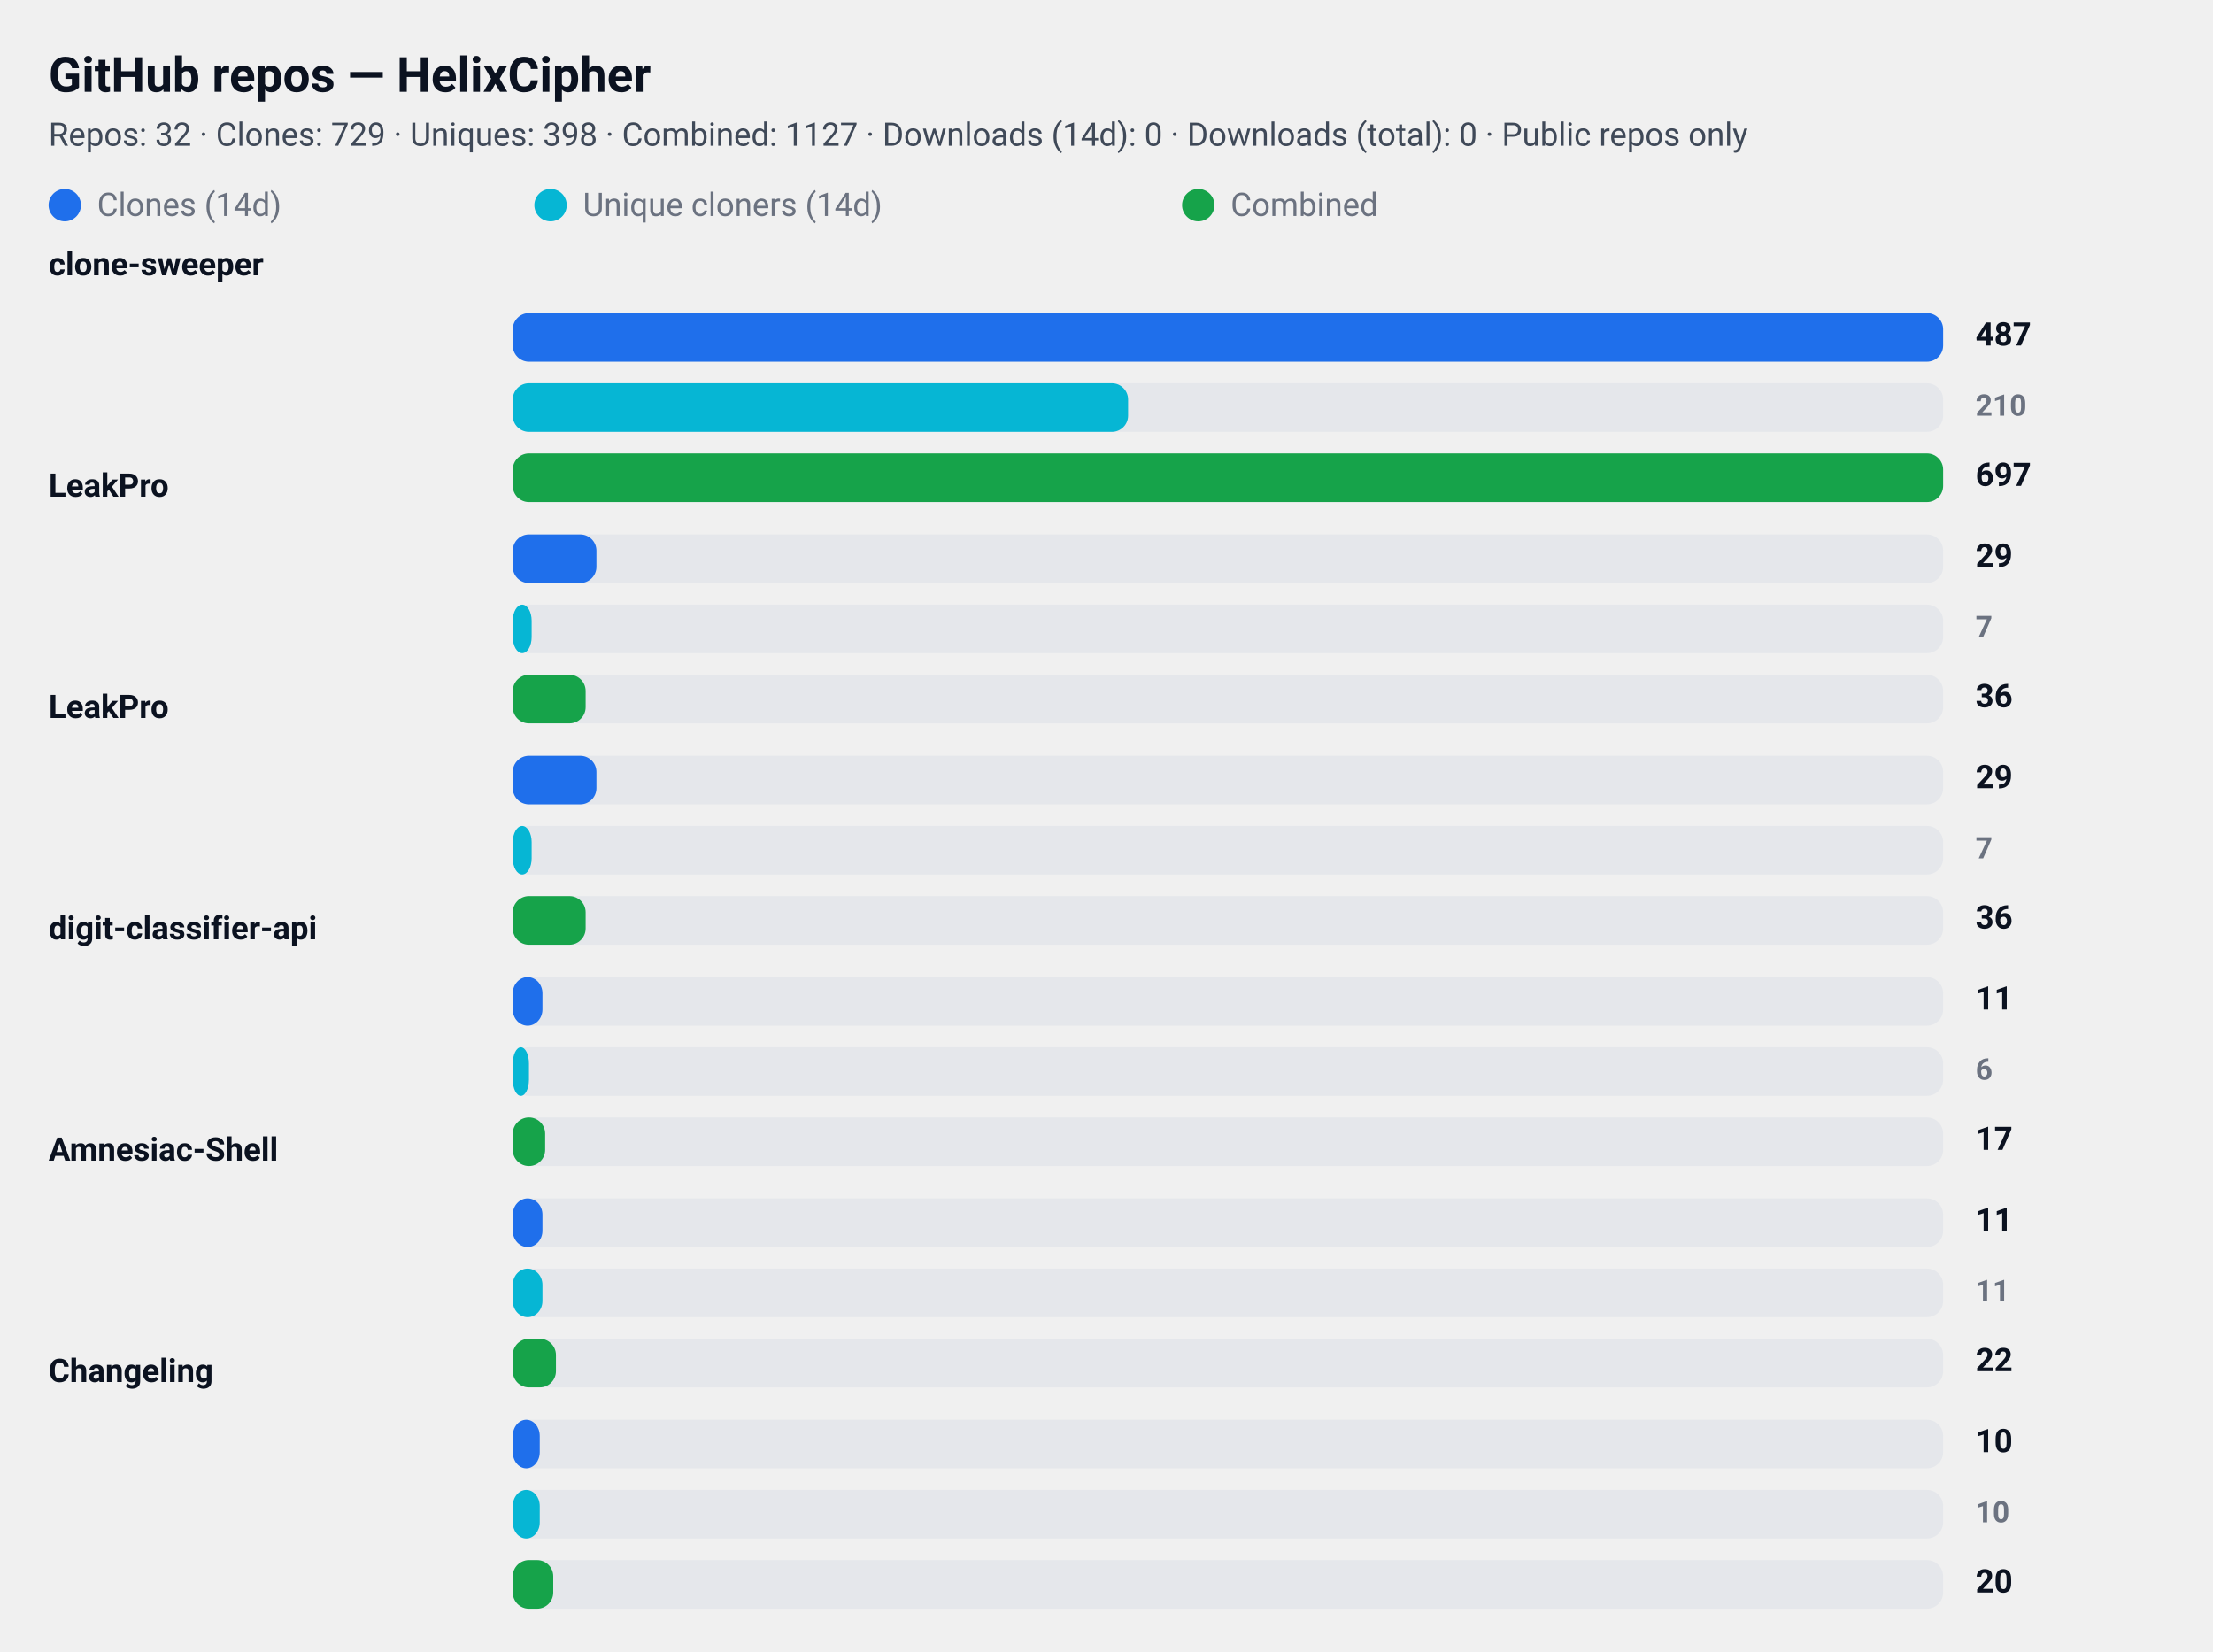
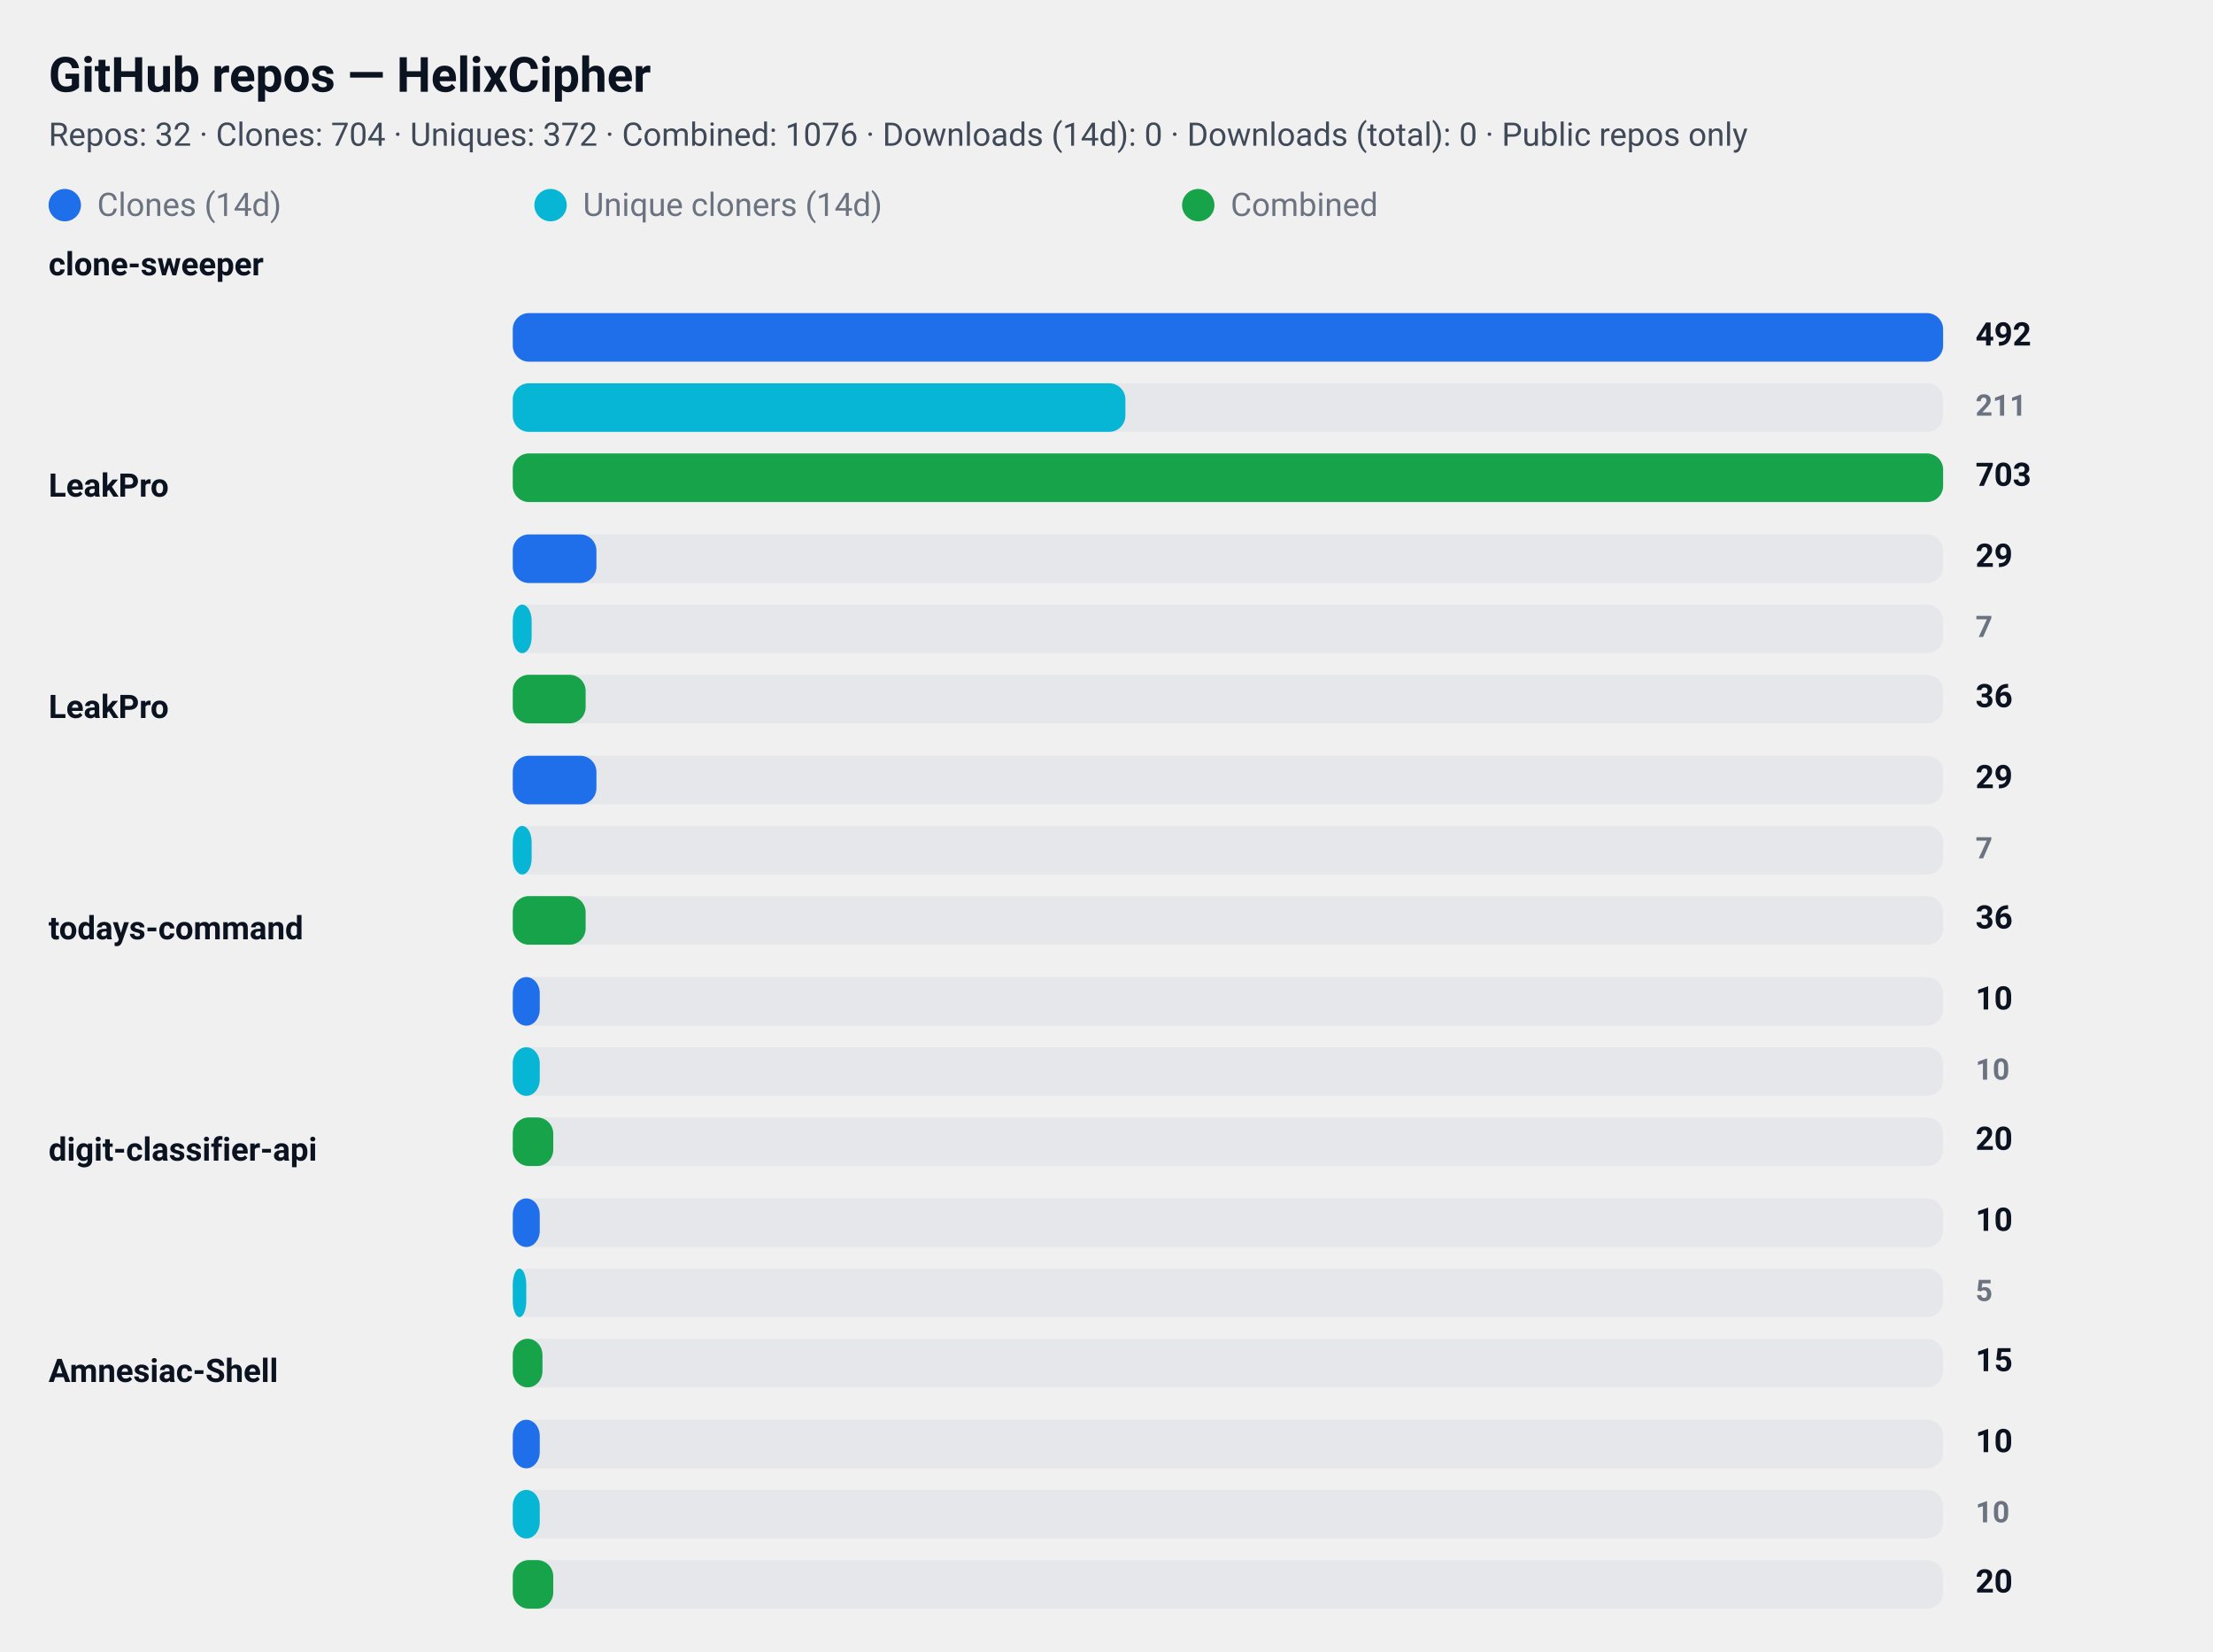
<svg xmlns="http://www.w3.org/2000/svg" width="820" height="612" viewBox="0 0 820 612" role="img" aria-label="GitHub repository clone statistics">
  <style>
  .card  { font-family: "Segoe UI", Roboto, "Helvetica Neue", Arial, sans-serif; }
  .title { font-weight: 700; font-size: 18px; fill: #0b1220; }
  .meta  { font-weight: 400; font-size: 12px; fill: #374151; opacity: 0.95; }
  .label { font-weight: 600; font-size: 12px; fill: #0b1220; }
  .count { font-weight: 700; font-size: 12px; fill: #0b1220; text-anchor: start; }
  .count-small { font-weight: 600; font-size: 11px; fill:#6b7280; text-anchor: start; }
  .muted { font-size:12px; fill:#6b7280; }

  .bar-clone { fill: #1f6feb; rx:6; }
  .bar-uniq  { fill: #06b6d4; rx:6; }
  .bar-comb  { fill: #16a34a; rx:6; }

  .bar-bg { fill: #e5e7eb; rx:6; }
  @media (prefers-color-scheme: dark) {
    .title, .meta, .label, .count, .count-small, .muted { fill: #ffffff; }
    .meta, .count-small { opacity: 0.9; }
  }
</style>
  <rect x="0" y="0" width="820" height="612" rx="12" fill="transparent" />
  <text x="18" y="34" class="title card">GitHub repos — HelixCipher</text>
-   <text x="18" y="54" class="meta card">Repos: 32 · Clones: 729 · Uniques: 398 · Combined: 1127 · Downloads (14d): 0 · Downloads (total): 0 · Public repos only</text>
+   <text x="18" y="54" class="meta card">Repos: 32 · Clones: 704 · Uniques: 372 · Combined: 1076 · Downloads (14d): 0 · Downloads (total): 0 · Public repos only</text>
  <g id="legend">
    <rect x="18" y="70" width="12" height="12" class="bar-clone" />
    <text x="36" y="80" class="muted card">Clones (14d)</text>
    <rect x="198" y="70" width="12" height="12" class="bar-uniq" />
    <text x="216" y="80" class="muted card">Unique cloners (14d)</text>
    <rect x="438" y="70" width="12" height="12" class="bar-comb" />
    <text x="456" y="80" class="muted card">Combined</text>
  </g>
  <text x="18" y="102" class="label card">clone-sweeper</text>
  <rect x="190" y="116" width="530" height="18" class="bar-bg" />
  <rect x="190" y="116" width="530" height="18" class="bar-clone" />
-   <text x="732" y="128" class="count card">487</text>
+   <text x="732" y="128" class="count card">492</text>
  <rect x="190" y="142" width="530" height="18" class="bar-bg" />
-   <rect x="190" y="142" width="228" height="18" class="bar-uniq" />
-   <text x="732" y="154" class="count-small card">210</text>
+   <rect x="190" y="142" width="227" height="18" class="bar-uniq" />
+   <text x="732" y="154" class="count-small card">211</text>
  <rect x="190" y="168" width="530" height="18" class="bar-bg" />
  <rect x="190" y="168" width="530" height="18" class="bar-comb" />
-   <text x="732" y="180" class="count card">697</text>
+   <text x="732" y="180" class="count card">703</text>
  <text x="18" y="184" class="label card">LeakPro</text>
  <rect x="190" y="198" width="530" height="18" class="bar-bg" />
  <rect x="190" y="198" width="31" height="18" class="bar-clone" />
  <text x="732" y="210" class="count card">29</text>
  <rect x="190" y="224" width="530" height="18" class="bar-bg" />
  <rect x="190" y="224" width="7" height="18" class="bar-uniq" />
  <text x="732" y="236" class="count-small card">7</text>
  <rect x="190" y="250" width="530" height="18" class="bar-bg" />
  <rect x="190" y="250" width="27" height="18" class="bar-comb" />
  <text x="732" y="262" class="count card">36</text>
  <text x="18" y="266" class="label card">LeakPro</text>
  <rect x="190" y="280" width="530" height="18" class="bar-bg" />
  <rect x="190" y="280" width="31" height="18" class="bar-clone" />
  <text x="732" y="292" class="count card">29</text>
  <rect x="190" y="306" width="530" height="18" class="bar-bg" />
  <rect x="190" y="306" width="7" height="18" class="bar-uniq" />
  <text x="732" y="318" class="count-small card">7</text>
  <rect x="190" y="332" width="530" height="18" class="bar-bg" />
  <rect x="190" y="332" width="27" height="18" class="bar-comb" />
  <text x="732" y="344" class="count card">36</text>
-   <text x="18" y="348" class="label card">digit-classifier-api</text>
+   <text x="18" y="348" class="label card">todays-command</text>
  <rect x="190" y="362" width="530" height="18" class="bar-bg" />
-   <rect x="190" y="362" width="11" height="18" class="bar-clone" />
-   <text x="732" y="374" class="count card">11</text>
+   <rect x="190" y="362" width="10" height="18" class="bar-clone" />
+   <text x="732" y="374" class="count card">10</text>
  <rect x="190" y="388" width="530" height="18" class="bar-bg" />
-   <rect x="190" y="388" width="6" height="18" class="bar-uniq" />
-   <text x="732" y="400" class="count-small card">6</text>
+   <rect x="190" y="388" width="10" height="18" class="bar-uniq" />
+   <text x="732" y="400" class="count-small card">10</text>
  <rect x="190" y="414" width="530" height="18" class="bar-bg" />
-   <rect x="190" y="414" width="12" height="18" class="bar-comb" />
-   <text x="732" y="426" class="count card">17</text>
-   <text x="18" y="430" class="label card">Amnesiac-Shell</text>
+   <rect x="190" y="414" width="15" height="18" class="bar-comb" />
+   <text x="732" y="426" class="count card">20</text>
+   <text x="18" y="430" class="label card">digit-classifier-api</text>
  <rect x="190" y="444" width="530" height="18" class="bar-bg" />
-   <rect x="190" y="444" width="11" height="18" class="bar-clone" />
-   <text x="732" y="456" class="count card">11</text>
+   <rect x="190" y="444" width="10" height="18" class="bar-clone" />
+   <text x="732" y="456" class="count card">10</text>
  <rect x="190" y="470" width="530" height="18" class="bar-bg" />
-   <rect x="190" y="470" width="11" height="18" class="bar-uniq" />
-   <text x="732" y="482" class="count-small card">11</text>
+   <rect x="190" y="470" width="5" height="18" class="bar-uniq" />
+   <text x="732" y="482" class="count-small card">5</text>
  <rect x="190" y="496" width="530" height="18" class="bar-bg" />
-   <rect x="190" y="496" width="16" height="18" class="bar-comb" />
-   <text x="732" y="508" class="count card">22</text>
-   <text x="18" y="512" class="label card">Changeling</text>
+   <rect x="190" y="496" width="11" height="18" class="bar-comb" />
+   <text x="732" y="508" class="count card">15</text>
+   <text x="18" y="512" class="label card">Amnesiac-Shell</text>
  <rect x="190" y="526" width="530" height="18" class="bar-bg" />
  <rect x="190" y="526" width="10" height="18" class="bar-clone" />
  <text x="732" y="538" class="count card">10</text>
  <rect x="190" y="552" width="530" height="18" class="bar-bg" />
  <rect x="190" y="552" width="10" height="18" class="bar-uniq" />
  <text x="732" y="564" class="count-small card">10</text>
  <rect x="190" y="578" width="530" height="18" class="bar-bg" />
  <rect x="190" y="578" width="15" height="18" class="bar-comb" />
  <text x="732" y="590" class="count card">20</text>
</svg>
